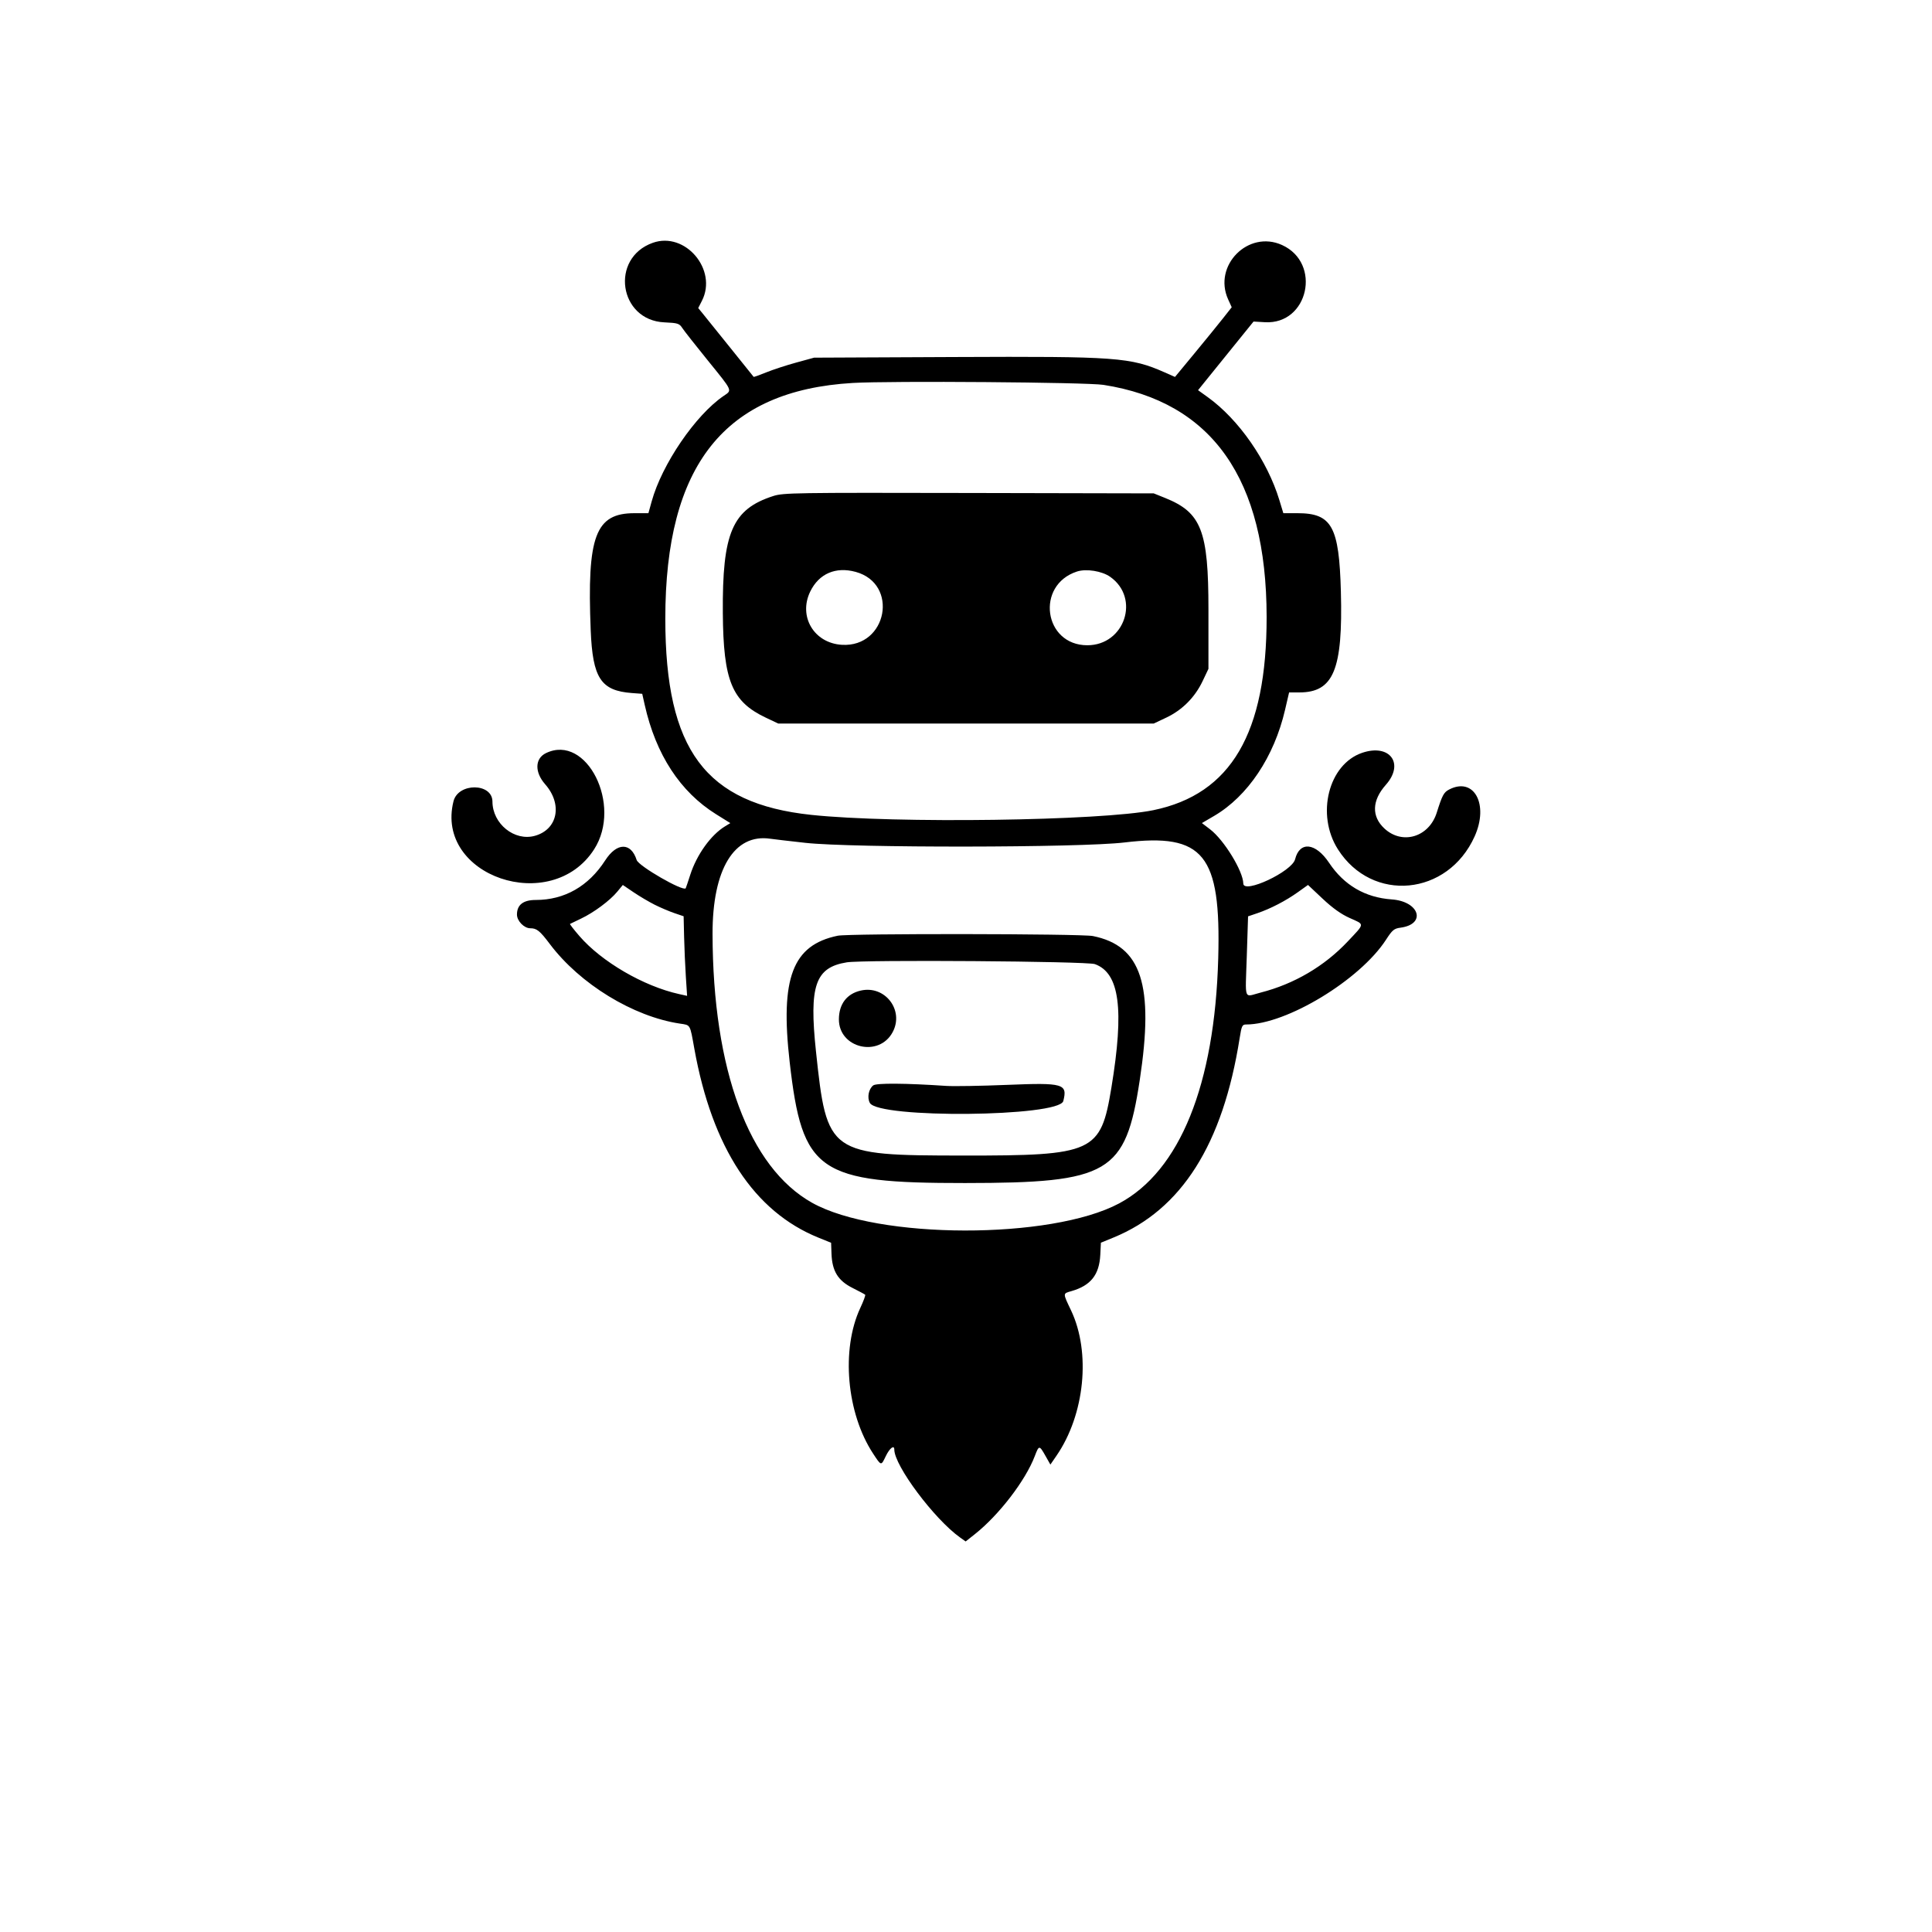
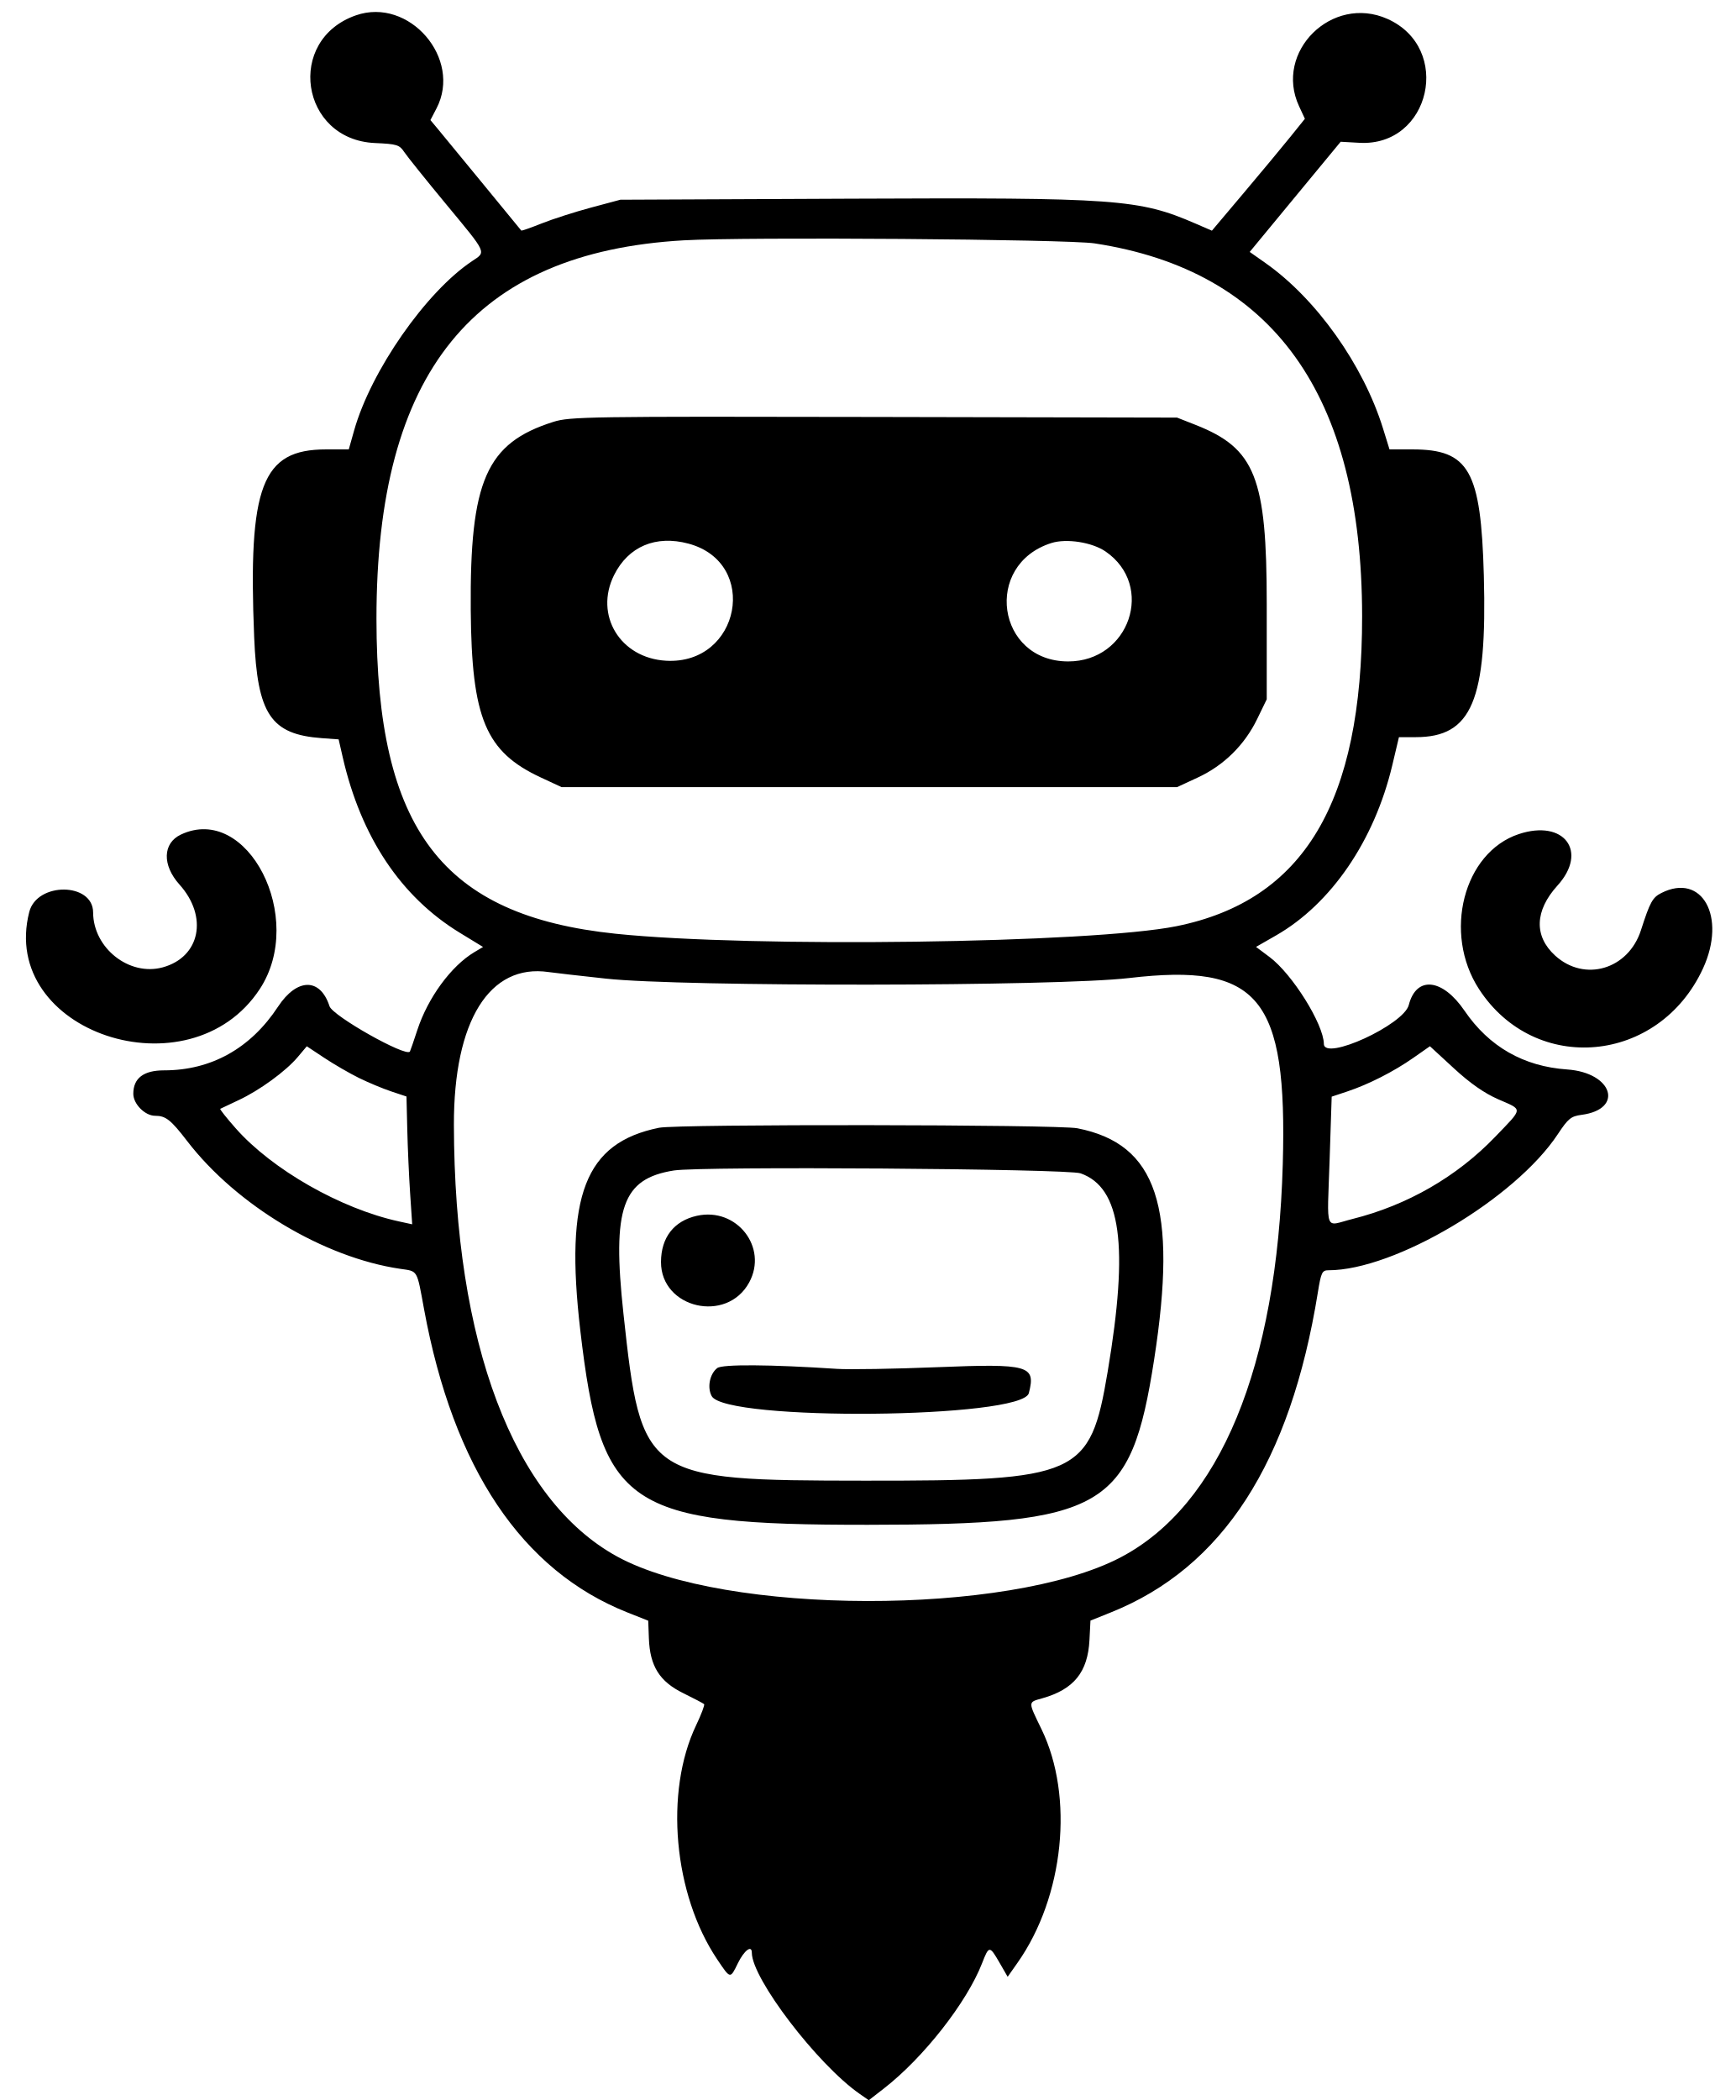
- <svg xmlns="http://www.w3.org/2000/svg" width="1024" height="1024">
-   <path fill-rule="evenodd" d="M346 128.69c-22.794 8.088-18 41.066 6.13 42.164 7.123.324 7.92.576 9.5 3 .948 1.455 7.044 9.208 13.547 17.228 13.373 16.495 12.983 15.619 8.367 18.762-14.924 10.163-32.695 36.209-38.143 55.906l-1.729 6.25h-7.368c-20.726 0-25.23 12.027-23.221 62 1.024 25.46 5.38 32.1 21.864 33.327l5.448.405 1.32 5.884c5.914 26.346 18.803 46.086 37.84 57.95l7.538 4.7-2.813 1.71c-7.496 4.559-15.012 15.036-18.435 25.697-1.205 3.755-2.288 6.964-2.405 7.13-1.315 1.867-24.974-11.76-25.993-14.97-3.003-9.46-10.508-9.385-16.664.167-8.858 13.744-21.579 21-36.819 21Q274 477 274 484.742c0 3.372 3.777 7.258 7.053 7.258 3.446 0 5.063 1.303 10.384 8.37 15.944 21.179 44.17 38.45 68.895 42.157 5.757.863 5.298.069 7.682 13.31 9.46 52.533 31.656 86.324 65.78 100.14l6.706 2.716.214 5.847c.337 9.178 3.454 14.241 11.136 18.092 3.436 1.723 6.459 3.344 6.716 3.601s-.897 3.387-2.567 6.955c-10.308 22.028-7.329 55.848 6.81 77.319 4.31 6.542 4.166 6.515 6.691 1.252 2.03-4.234 4.5-6.13 4.5-3.458 0 8.526 21.197 36.87 34.836 46.582l2.979 2.121 4.842-3.836c12.829-10.162 26.866-28.442 31.806-41.418 2.225-5.844 2.412-5.848 5.651-.118l2.614 4.624 3.227-4.69c14.996-21.796 18.3-54.756 7.722-77.03-4.436-9.341-4.449-8.87.28-10.238 10.184-2.95 14.685-8.635 15.22-19.226l.323-6.418 6.654-2.725c36.095-14.785 57.998-49.393 66.882-105.679 1.034-6.547 1.366-7.25 3.426-7.25 21.385 0 60.356-23.614 74.163-44.939 3.34-5.157 4.25-5.915 7.66-6.372 13.845-1.857 10.087-13.942-4.658-14.983-14.083-.994-25.25-7.52-33.178-19.392-7.148-10.702-15.585-11.59-18.018-1.895-1.644 6.552-27.37 18.603-27.458 12.862-.1-6.564-10.214-23.082-17.574-28.702l-4.366-3.334 6.452-3.774c17.85-10.44 31.837-31.346 37.614-56.221l2.148-9.25h5.408c18.163 0 23.14-12.049 22.042-53.352-.922-34.675-4.783-41.648-23.06-41.648h-7.442l-2.1-6.916c-6.375-20.986-21.55-42.793-38.006-54.616l-5.097-3.662 4.254-5.268c2.34-2.898 8.957-11.082 14.705-18.188l10.452-12.92 6.048.35c22.996 1.325 30.219-31.302 9.058-40.915-17.889-8.127-36.718 10.862-28.57 28.81l1.897 4.177-4.668 5.923c-2.567 3.258-9.333 11.569-15.034 18.468l-10.365 12.545-5.378-2.379c-18.191-8.045-25.42-8.576-111.391-8.182l-74.5.342-9.5 2.6c-5.225 1.43-12.388 3.776-15.918 5.214-3.53 1.437-6.512 2.502-6.627 2.365-.114-.136-5.776-7.183-12.581-15.658-6.806-8.476-13.37-16.626-14.587-18.11l-2.214-2.701 1.964-3.851c8.398-16.472-8.851-36.836-26.037-30.738m238.845 75.295c57.672 8.992 86.431 49.894 86.494 123.015.054 61.606-18.867 93.9-59.994 102.403-27.37 5.658-137.338 7.174-181.345 2.5-56.15-5.963-77.335-34.412-77.373-103.903-.044-81.492 31.38-121.041 99.341-125.026 19.943-1.17 123.97-.378 132.877 1.011m-175.009 58.922c-21.697 6.986-27.045 19.41-26.721 62.093.27 35.825 4.799 46.852 22.726 55.345l6.659 3.155h199l6.725-3.186c8.406-3.982 15.114-10.734 19.188-19.314l3.087-6.5V323c0-41.75-3.733-51.34-23-59.088l-6-2.412-98-.209c-92.431-.196-98.322-.104-103.664 1.616m43.664 40.197c23.077 6.303 16.767 40.051-7.23 38.664-14.839-.858-23.274-15.064-16.8-28.296 4.615-9.433 13.469-13.253 24.03-10.368m134.897 2.608c16.06 11.287 7.727 36.288-12.094 36.288-23.118 0-27.577-31.917-5.46-39.084 4.898-1.587 13.2-.265 17.554 2.796m133.611 93.285c-17.893 6.058-24.604 32.738-12.872 51.176 18.15 28.522 58.227 24.73 72.445-6.852 7.658-17.012-.303-31.687-13.49-24.868-2.855 1.476-3.653 2.963-6.592 12.284-4.087 12.962-18.254 17.228-27.76 8.36-6.878-6.415-6.596-14.813.776-23.114 10.002-11.261 2.137-21.943-12.507-16.986m-432.643.172c-5.88 2.847-6.069 10.088-.432 16.492 9.338 10.61 6.695 23.943-5.42 27.335-10.818 3.03-22.467-6.36-22.507-18.14-.034-9.951-18.151-10.094-20.644-.163-9.958 39.675 51.874 60.781 74.548 25.447 15.051-23.455-3.974-61.416-25.545-50.97m137.47 47.55c24.79 2.748 145.764 2.607 169.165-.197 42.03-5.036 51.208 6.307 49.687 61.407-1.85 67.061-20.332 112.744-52.56 129.921-36.164 19.276-127.934 19.088-162.662-.334-33.503-18.735-52.66-70.445-52.799-142.517-.066-34.314 11.497-53.332 30.67-50.443 1.56.235 9.885 1.209 18.5 2.163M347 479.53c3.025 1.517 7.712 3.512 10.416 4.432l4.916 1.672.259 10.933c.142 6.013.558 15.507.924 21.097l.666 10.164-4.34-.967c-18.774-4.181-40.94-17.095-52.721-30.714-2.96-3.42-5.21-6.322-5-6.447s2.855-1.403 5.88-2.84c6.784-3.222 15.298-9.553 19.181-14.263l2.92-3.543 5.7 3.857c3.134 2.122 8.174 5.1 11.199 6.618m368.342 7.02c8.106 3.622 8.18 2.667-.96 12.383-12.396 13.177-28.429 22.604-46.15 27.137-9.229 2.36-8.19 5.095-7.402-19.479l.67-20.903 5-1.699c6.923-2.352 15.01-6.55 21.383-11.101l5.383-3.844 7.736 7.277c5.291 4.978 9.822 8.209 14.34 10.228M444 495.954c-23.945 4.956-30.553 22.343-25.455 66.979 6.672 58.417 14.983 64.148 92.955 64.103 76.517-.044 85.06-5.076 92.585-54.536 7.679-50.477.941-71.202-24.83-76.378-6.288-1.262-129.228-1.415-135.255-.168M580.299 511c13.093 4.71 15.64 23.751 8.76 65.511-5.662 34.372-9.26 36.019-78.559 35.957-71.34-.063-72.233-.694-78.018-55.206-3.704-34.896-.386-44.496 16.313-47.202 8.895-1.442 127.235-.596 131.504.94M456.275 525.01c-7.436 1.675-11.615 7.147-11.643 15.243-.053 15.338 21.272 20.394 28.516 6.762 6.157-11.587-4.047-24.895-16.873-22.005m6.541 50.282c-2.436 1.925-3.306 6.424-1.789 9.258 4.488 8.385 100.425 7.464 102.546-.985 2.297-9.154.122-9.781-29.687-8.561-13.858.567-28.389.816-32.291.553-21.681-1.46-37.133-1.565-38.779-.265" data-fill-layer-id="trace-color" data-layer-color="#000000" style="fill:#000" />
+ <svg xmlns="http://www.w3.org/2000/svg" width="677" height="819" version="1.1" id="svg1">
+   <defs id="defs1" />
+   <path fill-rule="evenodd" d="m 138.85,5.974 c -27.497,9.554 -21.714,48.512 7.395,49.809 8.593,0.383 9.554,0.68 11.46,3.544 1.144,1.719 8.497,10.878 16.342,20.352 16.132,19.486 15.662,18.451 10.093,22.164 -18.003,12.006 -39.44,42.774 -46.012,66.042 l -2.086,7.383 h -8.888 c -25.002,0 -30.435,14.208 -28.012,73.241 1.235,30.076 6.49,37.92 26.375,39.37 l 6.572,0.478 1.592,6.951 c 7.134,31.123 22.682,54.442 45.647,68.457 l 9.093,5.552 -3.393,2.02 c -9.043,5.386 -18.109,17.762 -22.238,30.356 -1.454,4.436 -2.76,8.227 -2.901,8.423 -1.586,2.206 -30.126,-13.892 -31.356,-17.684 -3.623,-11.175 -12.676,-11.087 -20.102,0.197 -10.686,16.236 -26.031,24.808 -44.415,24.808 q -12.02,0 -12.02,9.146 c 0,3.983 4.556,8.574 8.508,8.574 4.157,0 6.108,1.539 12.526,9.888 19.233,25.019 53.283,45.421 83.109,49.801 6.945,1.019 6.391,0.082 9.267,15.723 11.412,62.058 38.187,101.976 79.351,118.297 l 8.09,3.208 0.258,6.907 c 0.407,10.842 4.167,16.823 13.434,21.372 4.145,2.035 7.792,3.95 8.102,4.254 0.31,0.304 -1.082,4.001 -3.097,8.216 -12.435,26.022 -8.841,65.974 8.215,91.338 5.199,7.728 5.026,7.696 8.071,1.479 2.449,-5.002 5.428,-7.241 5.428,-4.085 0,10.072 25.57,43.555 42.023,55.028 l 3.594,2.506 5.841,-4.532 c 15.476,-12.004 32.409,-33.599 38.368,-48.928 2.684,-6.904 2.91,-6.908 6.817,-0.139 l 3.153,5.462 3.893,-5.54 c 18.09,-25.748 22.076,-64.684 9.315,-90.996 -5.351,-11.035 -5.367,-10.478 0.338,-12.094 12.285,-3.485 17.715,-10.201 18.36,-22.712 l 0.39,-7.582 8.027,-3.219 c 43.542,-17.466 69.964,-58.349 80.681,-124.84 1.247,-7.734 1.648,-8.565 4.133,-8.565 25.797,0 72.808,-27.895 89.464,-53.087 4.029,-6.092 5.127,-6.987 9.24,-7.527 16.701,-2.194 12.168,-16.47 -5.619,-17.7 -16.989,-1.174 -30.459,-8.883 -40.023,-22.908 -8.623,-12.642 -18.8,-13.691 -21.735,-2.239 -1.983,7.74 -33.017,21.976 -33.123,15.194 -0.121,-7.754 -12.321,-27.267 -21.2,-33.906 l -5.267,-3.938 7.783,-4.458 c 21.533,-12.333 38.405,-37.029 45.374,-66.415 l 2.591,-10.927 h 6.524 c 21.91,0 27.914,-14.234 26.59,-63.025 -1.112,-40.962 -5.77,-49.199 -27.818,-49.199 h -8.977 l -2.533,-8.17 c -7.69,-24.791 -25.996,-50.552 -45.847,-64.519 l -6.149,-4.326 5.132,-6.223 c 2.823,-3.423 10.805,-13.091 17.739,-21.486 l 12.608,-15.263 7.296,0.413 C 557.98,57.26 566.693,18.718 541.166,7.362 519.587,-2.239 496.873,20.193 506.702,41.395 l 2.288,4.934 -5.631,6.997 C 500.263,57.175 492.101,66.993 485.224,75.143 l -12.503,14.82 -6.488,-2.81 C 444.288,77.649 435.568,77.021 331.86,77.487 l -89.87,0.404 -11.46,3.071 c -6.303,1.689 -14.944,4.461 -19.202,6.159 -4.258,1.698 -7.856,2.956 -7.994,2.794 -0.138,-0.161 -6.968,-8.485 -15.177,-18.497 -8.21,-10.013 -16.128,-19.64 -17.596,-21.394 l -2.671,-3.191 2.369,-4.549 C 180.389,22.826 159.582,-1.23 138.85,5.974 M 426.972,94.921 c 69.57,10.622 104.263,58.94 104.339,145.319 0.065,72.776 -22.76,110.925 -72.372,120.97 -33.017,6.684 -165.673,8.475 -218.759,2.953 -67.734,-7.044 -93.29,-40.651 -93.336,-122.742 -0.053,-96.267 37.854,-142.987 119.836,-147.695 24.058,-1.382 149.547,-0.447 160.291,1.194 m -211.116,69.605 c -26.173,8.253 -32.625,22.929 -32.234,73.351 0.326,42.32 5.789,55.347 27.415,65.38 l 8.033,3.727 h 240.056 l 8.112,-3.764 c 10.14,-4.704 18.232,-12.68 23.147,-22.816 l 3.724,-7.679 v -37.211 c 0,-49.32 -4.503,-60.649 -27.745,-69.801 l -7.238,-2.849 -118.219,-0.247 c -111.501,-0.232 -118.607,-0.123 -125.051,1.909 m 52.672,47.485 c 27.838,7.446 20.226,47.313 -8.722,45.674 -17.9,-1.014 -28.076,-17.795 -20.266,-33.426 5.567,-11.143 16.248,-15.656 28.988,-12.248 m 162.728,3.081 c 19.373,13.333 9.321,42.867 -14.589,42.867 -27.888,0 -33.267,-37.704 -6.586,-46.17 5.909,-1.875 15.923,-0.313 21.176,3.303 M 592.433,325.291 c -21.585,7.156 -29.68,38.674 -15.528,60.455 21.895,33.693 70.24,29.214 87.391,-8.094 9.238,-20.096 -0.366,-37.432 -16.273,-29.377 -3.444,1.744 -4.407,3.5 -7.952,14.511 -4.93,15.312 -22.02,20.352 -33.487,9.876 -8.297,-7.578 -7.957,-17.499 0.936,-27.305 12.066,-13.303 2.578,-25.922 -15.087,-20.066 m -521.903,0.203 c -7.093,3.363 -7.321,11.917 -0.521,19.482 11.265,12.534 8.076,28.284 -6.538,32.291 -13.05,3.579 -27.102,-7.513 -27.151,-21.429 -0.041,-11.755 -21.896,-11.924 -24.903,-0.193 -12.012,46.869 62.576,71.801 89.928,30.061 18.156,-27.708 -4.794,-72.551 -30.815,-60.211 m 165.832,56.171 c 29.905,3.246 175.837,3.08 204.066,-0.233 50.701,-5.949 61.773,7.451 59.938,72.541 -2.232,79.22 -24.527,133.186 -63.404,153.477 -43.625,22.771 -154.328,22.549 -196.221,-0.395 -40.415,-22.132 -63.524,-83.218 -63.692,-168.357 -0.08,-40.536 13.869,-63.002 36.998,-59.589 1.882,0.278 11.924,1.428 22.317,2.555 m -96.307,38.759 c 3.649,1.792 9.303,4.149 12.565,5.236 l 5.93,1.975 0.312,12.915 c 0.171,7.103 0.673,18.319 1.115,24.922 l 0.803,12.007 -5.235,-1.142 c -22.647,-4.939 -49.386,-20.195 -63.598,-36.283 -3.571,-4.04 -6.285,-7.468 -6.032,-7.616 0.253,-0.148 3.444,-1.657 7.093,-3.355 8.184,-3.806 18.454,-11.285 23.138,-16.849 l 3.522,-4.185 6.876,4.556 c 3.781,2.507 9.86,6.025 13.509,7.818 m 444.336,8.293 c 9.778,4.279 9.868,3.151 -1.158,14.628 -14.953,15.566 -34.294,26.702 -55.671,32.057 -11.133,2.788 -9.88,6.019 -8.929,-23.011 l 0.808,-24.693 6.032,-2.007 c 8.351,-2.778 18.107,-7.738 25.795,-13.114 l 6.494,-4.541 9.332,8.596 c 6.383,5.881 11.848,9.697 17.299,12.082 m -327.323,11.111 c -28.885,5.855 -36.856,26.394 -30.707,79.123 8.049,69.009 18.074,75.779 112.133,75.726 92.303,-0.052 102.609,-5.996 111.687,-64.424 9.263,-59.629 1.135,-84.112 -29.953,-90.226 -7.585,-1.491 -155.889,-1.672 -163.16,-0.198 m 164.419,17.774 c 15.794,5.564 18.867,28.057 10.567,77.389 -6.83,40.604 -11.17,42.55 -94.767,42.476 -86.058,-0.074 -87.136,-0.82 -94.114,-65.216 -4.468,-41.223 -0.466,-52.564 19.679,-55.76 10.73,-1.703 153.485,-0.704 158.635,1.11 m -149.612,16.55 c -8.97,1.979 -14.011,8.443 -14.045,18.007 -0.064,18.119 25.661,24.092 34.399,7.988 7.427,-13.688 -4.882,-29.409 -20.354,-25.995 m 7.89,59.399 c -2.939,2.274 -3.988,7.589 -2.158,10.937 5.414,9.905 121.144,8.817 123.703,-1.164 2.771,-10.814 0.147,-11.554 -35.812,-10.113 -16.717,0.67 -34.246,0.964 -38.953,0.653 -26.154,-1.725 -44.794,-1.849 -46.78,-0.313" data-fill-layer-id="trace-color" data-layer-color="#000000" style="fill:#000000;stroke-width:1.194" id="path1" />
</svg>
